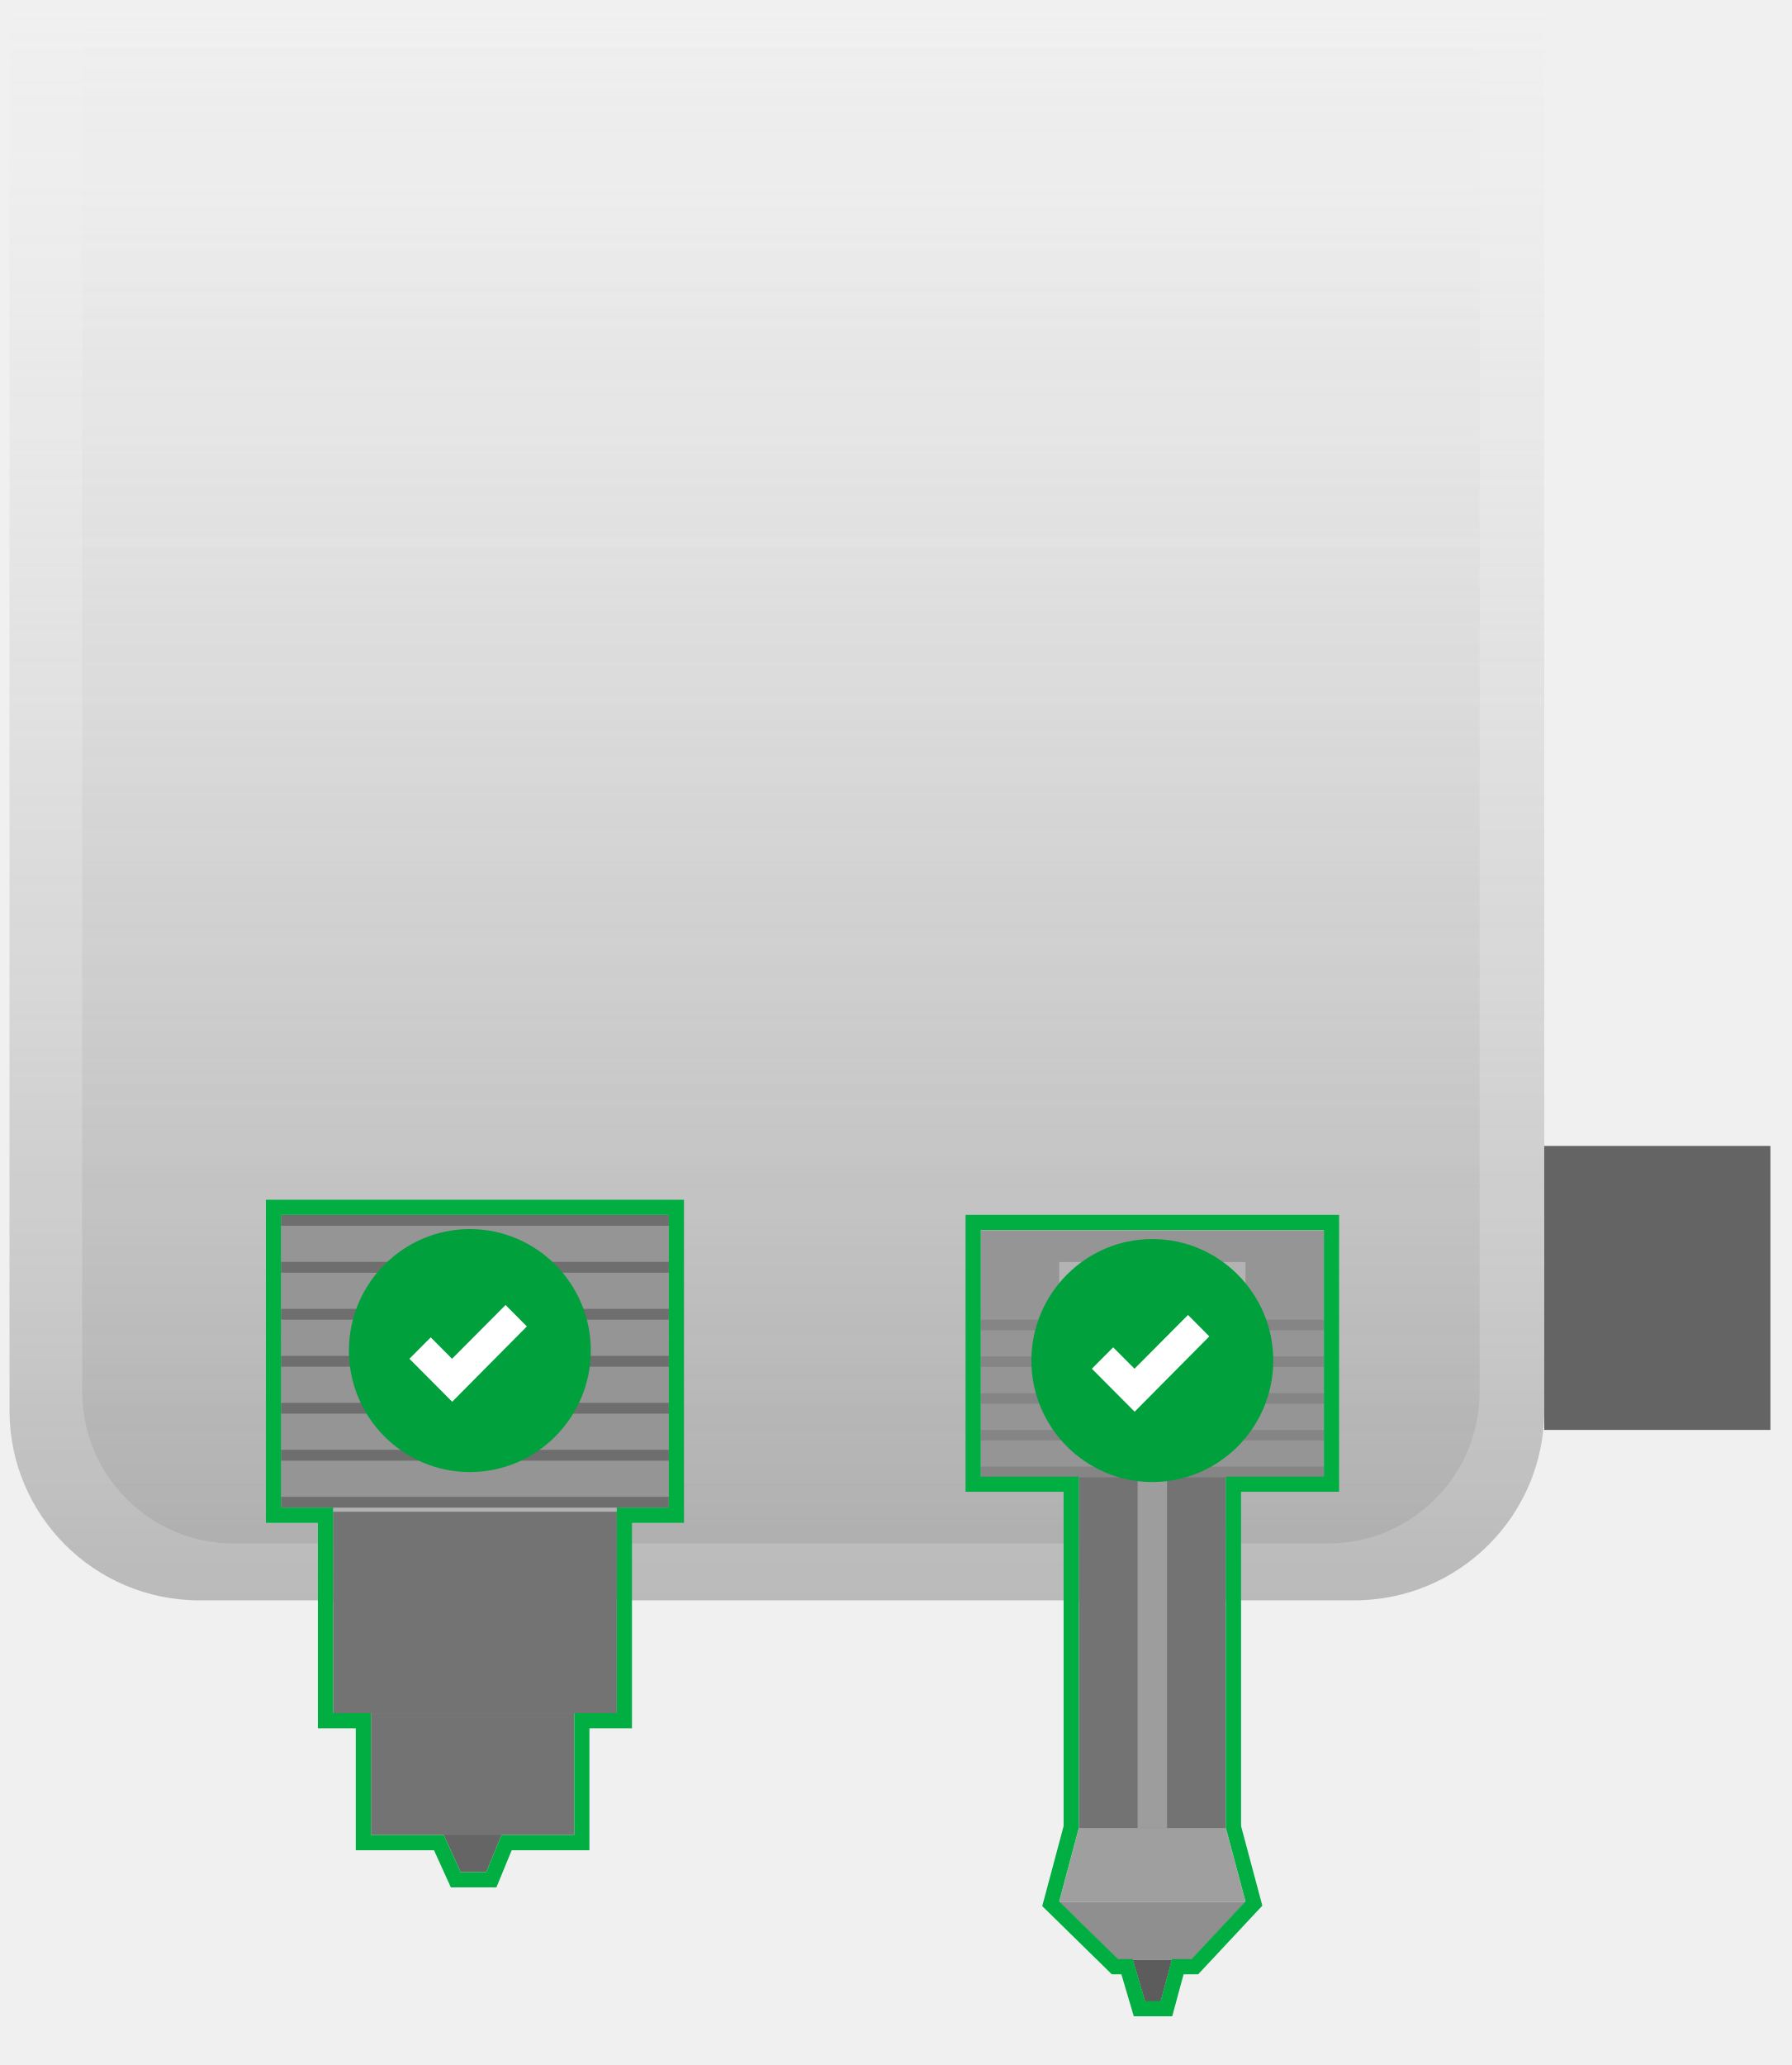
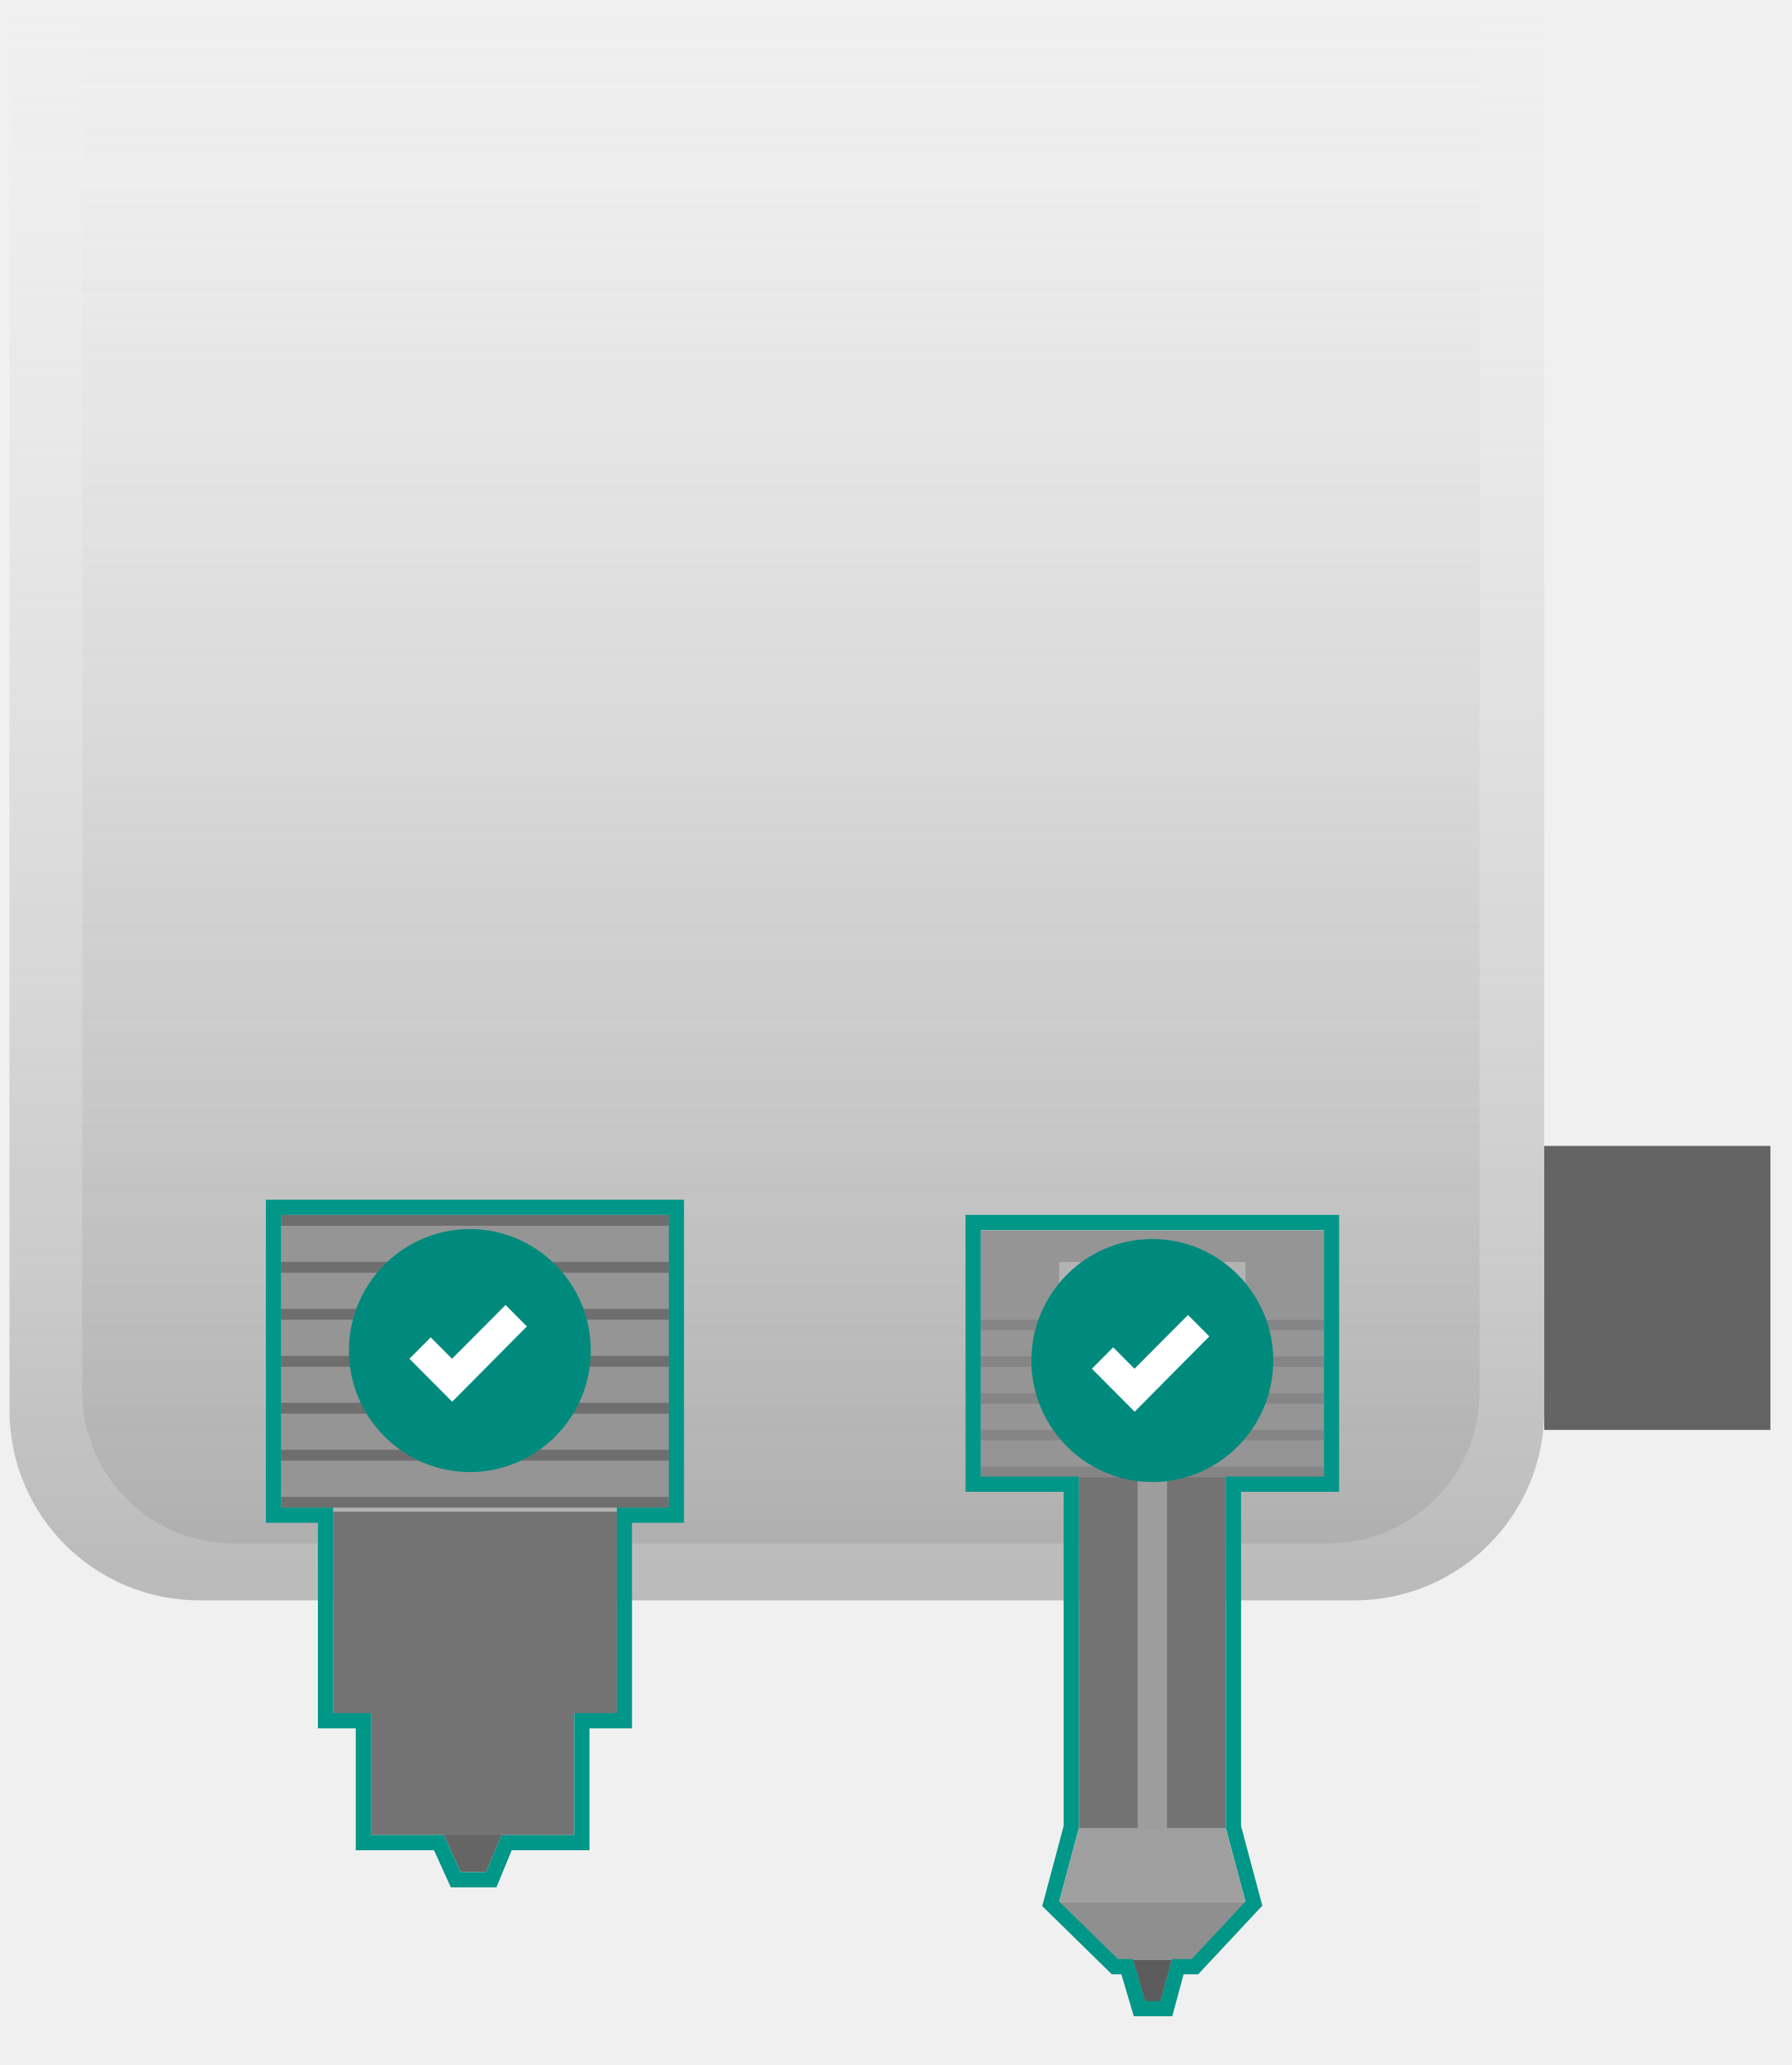
<svg xmlns="http://www.w3.org/2000/svg" width="118" height="136" viewBox="0 0 118 136" fill="none">
  <path d="M0.626 0.652H101.727V92.897C101.727 99.8 96.131 105.397 89.227 105.397H13.126C6.222 105.397 0.626 99.8 0.626 92.897V0.652Z" fill="url(#paint0_linear_4627_4051)" />
  <path d="M5.415 1.187H97.47V91.656C97.47 97.178 92.993 101.656 87.47 101.656H15.415C9.892 101.656 5.415 97.178 5.415 91.656V1.187Z" fill="url(#paint1_linear_4627_4051)" />
  <path d="M116.626 75.47H101.727V94.174H116.626V75.47Z" fill="#646464" />
  <path d="M87.215 81.045H64.607V97.28H87.215V81.045Z" fill="#959595" />
  <path d="M87.215 89.335H64.607V90.026H87.215V89.335Z" fill="#858585" />
  <path d="M87.215 86.917H64.607V87.608H87.215V86.917Z" fill="#858585" />
  <path d="M87.215 91.753H64.607V92.444H87.215V91.753Z" fill="#858585" />
  <path d="M87.215 94.172H64.607V94.863H87.215V94.172Z" fill="#858585" />
  <path d="M87.215 96.59H64.607V97.281H87.215V96.59Z" fill="#858585" />
  <path d="M80.755 97.28H71.066V120.424H80.755V97.28Z" fill="#737373" />
  <path d="M76.879 97.28H74.941V120.424H76.879V97.28Z" fill="#9D9D9D" />
  <path d="M72.358 83.117H69.774V85.881H72.358V83.117Z" fill="#B3B3B3" />
  <path d="M82.047 83.117H79.463V85.881H82.047V83.117Z" fill="#B3B3B3" />
  <path d="M74.619 129.06H77.203L76.455 131.824H75.435L74.619 129.06Z" fill="#5C5C5C" />
  <path d="M69.774 125.26H82.047L80.755 120.424H71.066L69.774 125.26Z" fill="#9F9F9F" />
  <path d="M69.774 125.26H82.047L78.495 129.06H73.65L69.774 125.26Z" fill="#8F8F8F" />
-   <path fill-rule="evenodd" clip-rule="evenodd" d="M88.214 98.248H81.754V120.259L83.156 125.507L82.777 125.911L78.928 130.027H77.969L77.42 132.053L77.221 132.791H74.688L73.871 130.027H73.242L68.657 125.534L68.809 124.971L70.065 120.266V98.248H63.606V80.013H88.214V98.248ZM75.435 131.791H76.455L77.203 129.028H74.619L75.435 131.791ZM69.774 125.229L73.65 129.027H78.494L82.047 125.229L80.755 120.393H71.066L69.774 125.229ZM64.606 97.248H71.065V120.392H80.754V97.248H87.214V81.013H64.606V97.248Z" fill="#00AE42" />
-   <path d="M67.943 89.604C67.943 85.205 71.51 81.603 75.91 81.603C80.31 81.603 83.876 85.205 83.876 89.604C83.876 94.004 80.31 97.605 75.91 97.605C71.51 97.605 67.943 94.004 67.943 89.604Z" fill="#00AE42" />
+   <path fill-rule="evenodd" clip-rule="evenodd" d="M88.214 98.248H81.754V120.259L83.156 125.507L82.777 125.911L78.928 130.027H77.969L77.42 132.053L77.221 132.791H74.688L73.871 130.027H73.242L68.657 125.534L68.809 124.971L70.065 120.266V98.248H63.606V80.013H88.214V98.248ZM75.435 131.791H76.455L77.203 129.028H74.619L75.435 131.791ZM69.774 125.229L73.65 129.027H78.494L82.047 125.229L80.755 120.393H71.066L69.774 125.229ZM64.606 97.248H71.065V120.392H80.754V97.248H87.214V81.013H64.606V97.248Z" fill="#009688" />
+   <path d="M67.943 89.604C67.943 85.205 71.51 81.603 75.91 81.603C80.31 81.603 83.876 85.205 83.876 89.604C83.876 94.004 80.31 97.605 75.91 97.605C71.51 97.605 67.943 94.004 67.943 89.604Z" fill="#009688" />
  <path d="M67.943 89.604C67.943 85.205 71.51 81.603 75.91 81.603C80.31 81.603 83.876 85.205 83.876 89.604C83.876 94.004 80.31 97.605 75.91 97.605C71.51 97.605 67.943 94.004 67.943 89.604Z" fill="black" fill-opacity="0.08" />
  <path d="M74.745 92.974L71.927 90.144L73.331 88.734L74.735 90.144L78.26 86.603L79.664 88.014L74.745 92.974Z" fill="white" />
  <path d="M18.516 80.013H44.057V98.578H18.516V80.013Z" fill="#959595" />
  <path d="M18.516 80.013H44.057V80.727H18.516V80.013Z" fill="#6E6E6E" />
  <path d="M18.516 83.106H44.057V83.82H18.516V83.106Z" fill="#6E6E6E" />
  <path d="M18.516 86.2H44.057V86.914H18.516V86.2Z" fill="#6E6E6E" />
  <path d="M18.516 89.296H44.057V90.01H18.516V89.296Z" fill="#6E6E6E" />
  <path d="M18.516 92.39H44.057V93.103H18.516V92.39Z" fill="#6E6E6E" />
  <path d="M18.516 95.485H44.057V96.199H18.516V95.485Z" fill="#6E6E6E" />
  <path d="M18.516 98.578H44.057V99.292H18.516V98.578Z" fill="#6E6E6E" />
  <path d="M29.106 120.573H33.156L32.031 123.299H30.344L29.106 120.573Z" fill="#656565" />
  <path d="M21.942 99.561H40.631V112.827H21.942V99.561Z" fill="#737373" />
  <path d="M24.436 112.827H37.829V120.856H24.436V112.827Z" fill="#737373" />
-   <path d="M18.516 80.013V99.292H21.942V112.827H24.436V120.856H29.235L30.344 123.3H32.031L33.038 120.856H37.829V112.827H40.631V99.292H44.057V80.013H18.516ZM45.057 100.292H41.631V113.827H38.829V121.856H33.708L32.701 124.3H29.699L28.591 121.856H23.436V113.827H20.942V100.292H17.516V79.013H45.057V100.292Z" fill="#00AE42" />
-   <path d="M22.986 88.948C22.986 84.548 26.553 80.947 30.953 80.947C35.353 80.947 38.919 84.548 38.919 88.948C38.919 93.348 35.353 96.949 30.953 96.949C26.553 96.949 22.986 93.348 22.986 88.948Z" fill="#00AE42" />
+   <path d="M18.516 80.013V99.292H21.942V112.827H24.436V120.856H29.235L30.344 123.3H32.031L33.038 120.856H37.829V112.827H40.631V99.292H44.057V80.013H18.516ZM45.057 100.292H41.631V113.827H38.829V121.856H33.708L32.701 124.3H29.699L28.591 121.856H23.436V113.827H20.942V100.292H17.516V79.013H45.057V100.292Z" fill="#009688" />
+   <path d="M22.986 88.948C22.986 84.548 26.553 80.947 30.953 80.947C35.353 80.947 38.919 84.548 38.919 88.948C38.919 93.348 35.353 96.949 30.953 96.949C26.553 96.949 22.986 93.348 22.986 88.948Z" fill="#009688" />
  <path d="M22.986 88.948C22.986 84.548 26.553 80.947 30.953 80.947C35.353 80.947 38.919 84.548 38.919 88.948C38.919 93.348 35.353 96.949 30.953 96.949C26.553 96.949 22.986 93.348 22.986 88.948Z" fill="black" fill-opacity="0.08" />
  <path d="M29.788 92.318L26.97 89.488L28.374 88.078L29.778 89.488L33.303 85.947L34.707 87.358L29.788 92.318Z" fill="white" />
  <defs>
    <linearGradient id="paint0_linear_4627_4051" x1="51.177" y1="0.652" x2="51.177" y2="105.397" gradientUnits="userSpaceOnUse">
      <stop stop-color="#BFBFBF" stop-opacity="0" />
      <stop offset="1" stop-color="#686868" stop-opacity="0.4" />
    </linearGradient>
    <linearGradient id="paint1_linear_4627_4051" x1="51.443" y1="1.187" x2="51.443" y2="101.656" gradientUnits="userSpaceOnUse">
      <stop stop-color="#CCCCCC" stop-opacity="0" />
      <stop offset="1" stop-color="#919191" stop-opacity="0.3" />
    </linearGradient>
  </defs>
</svg>
